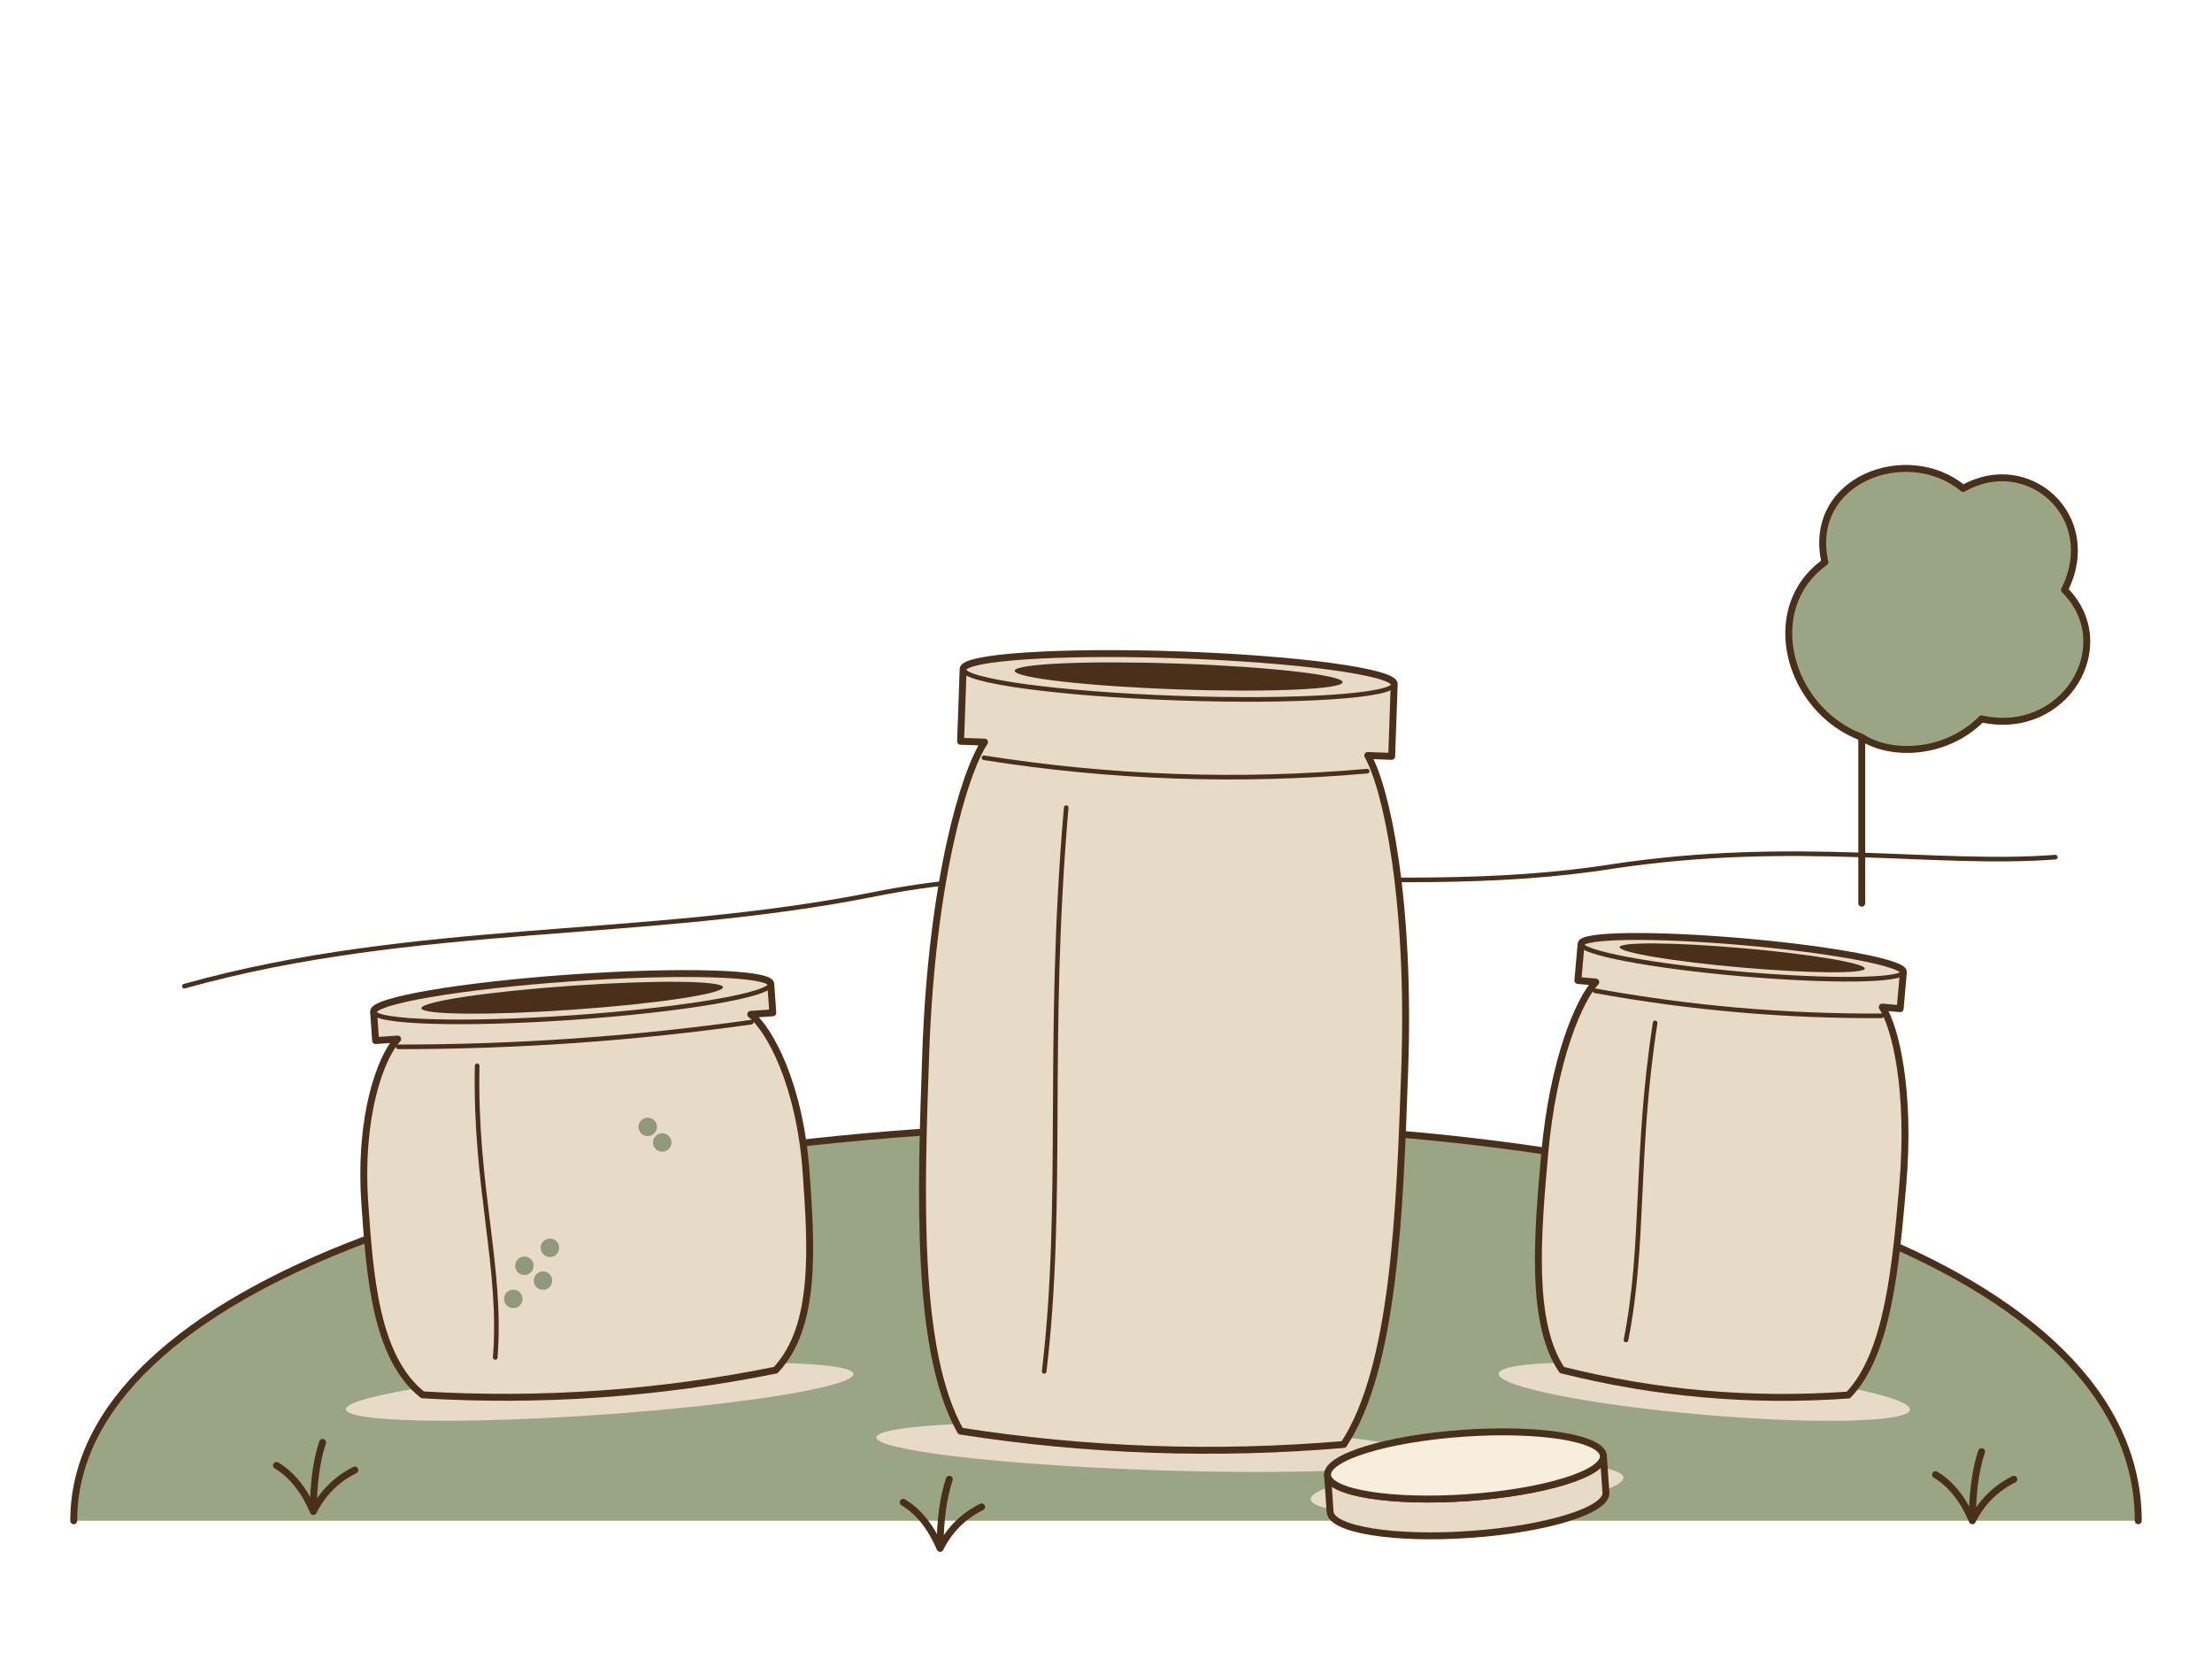
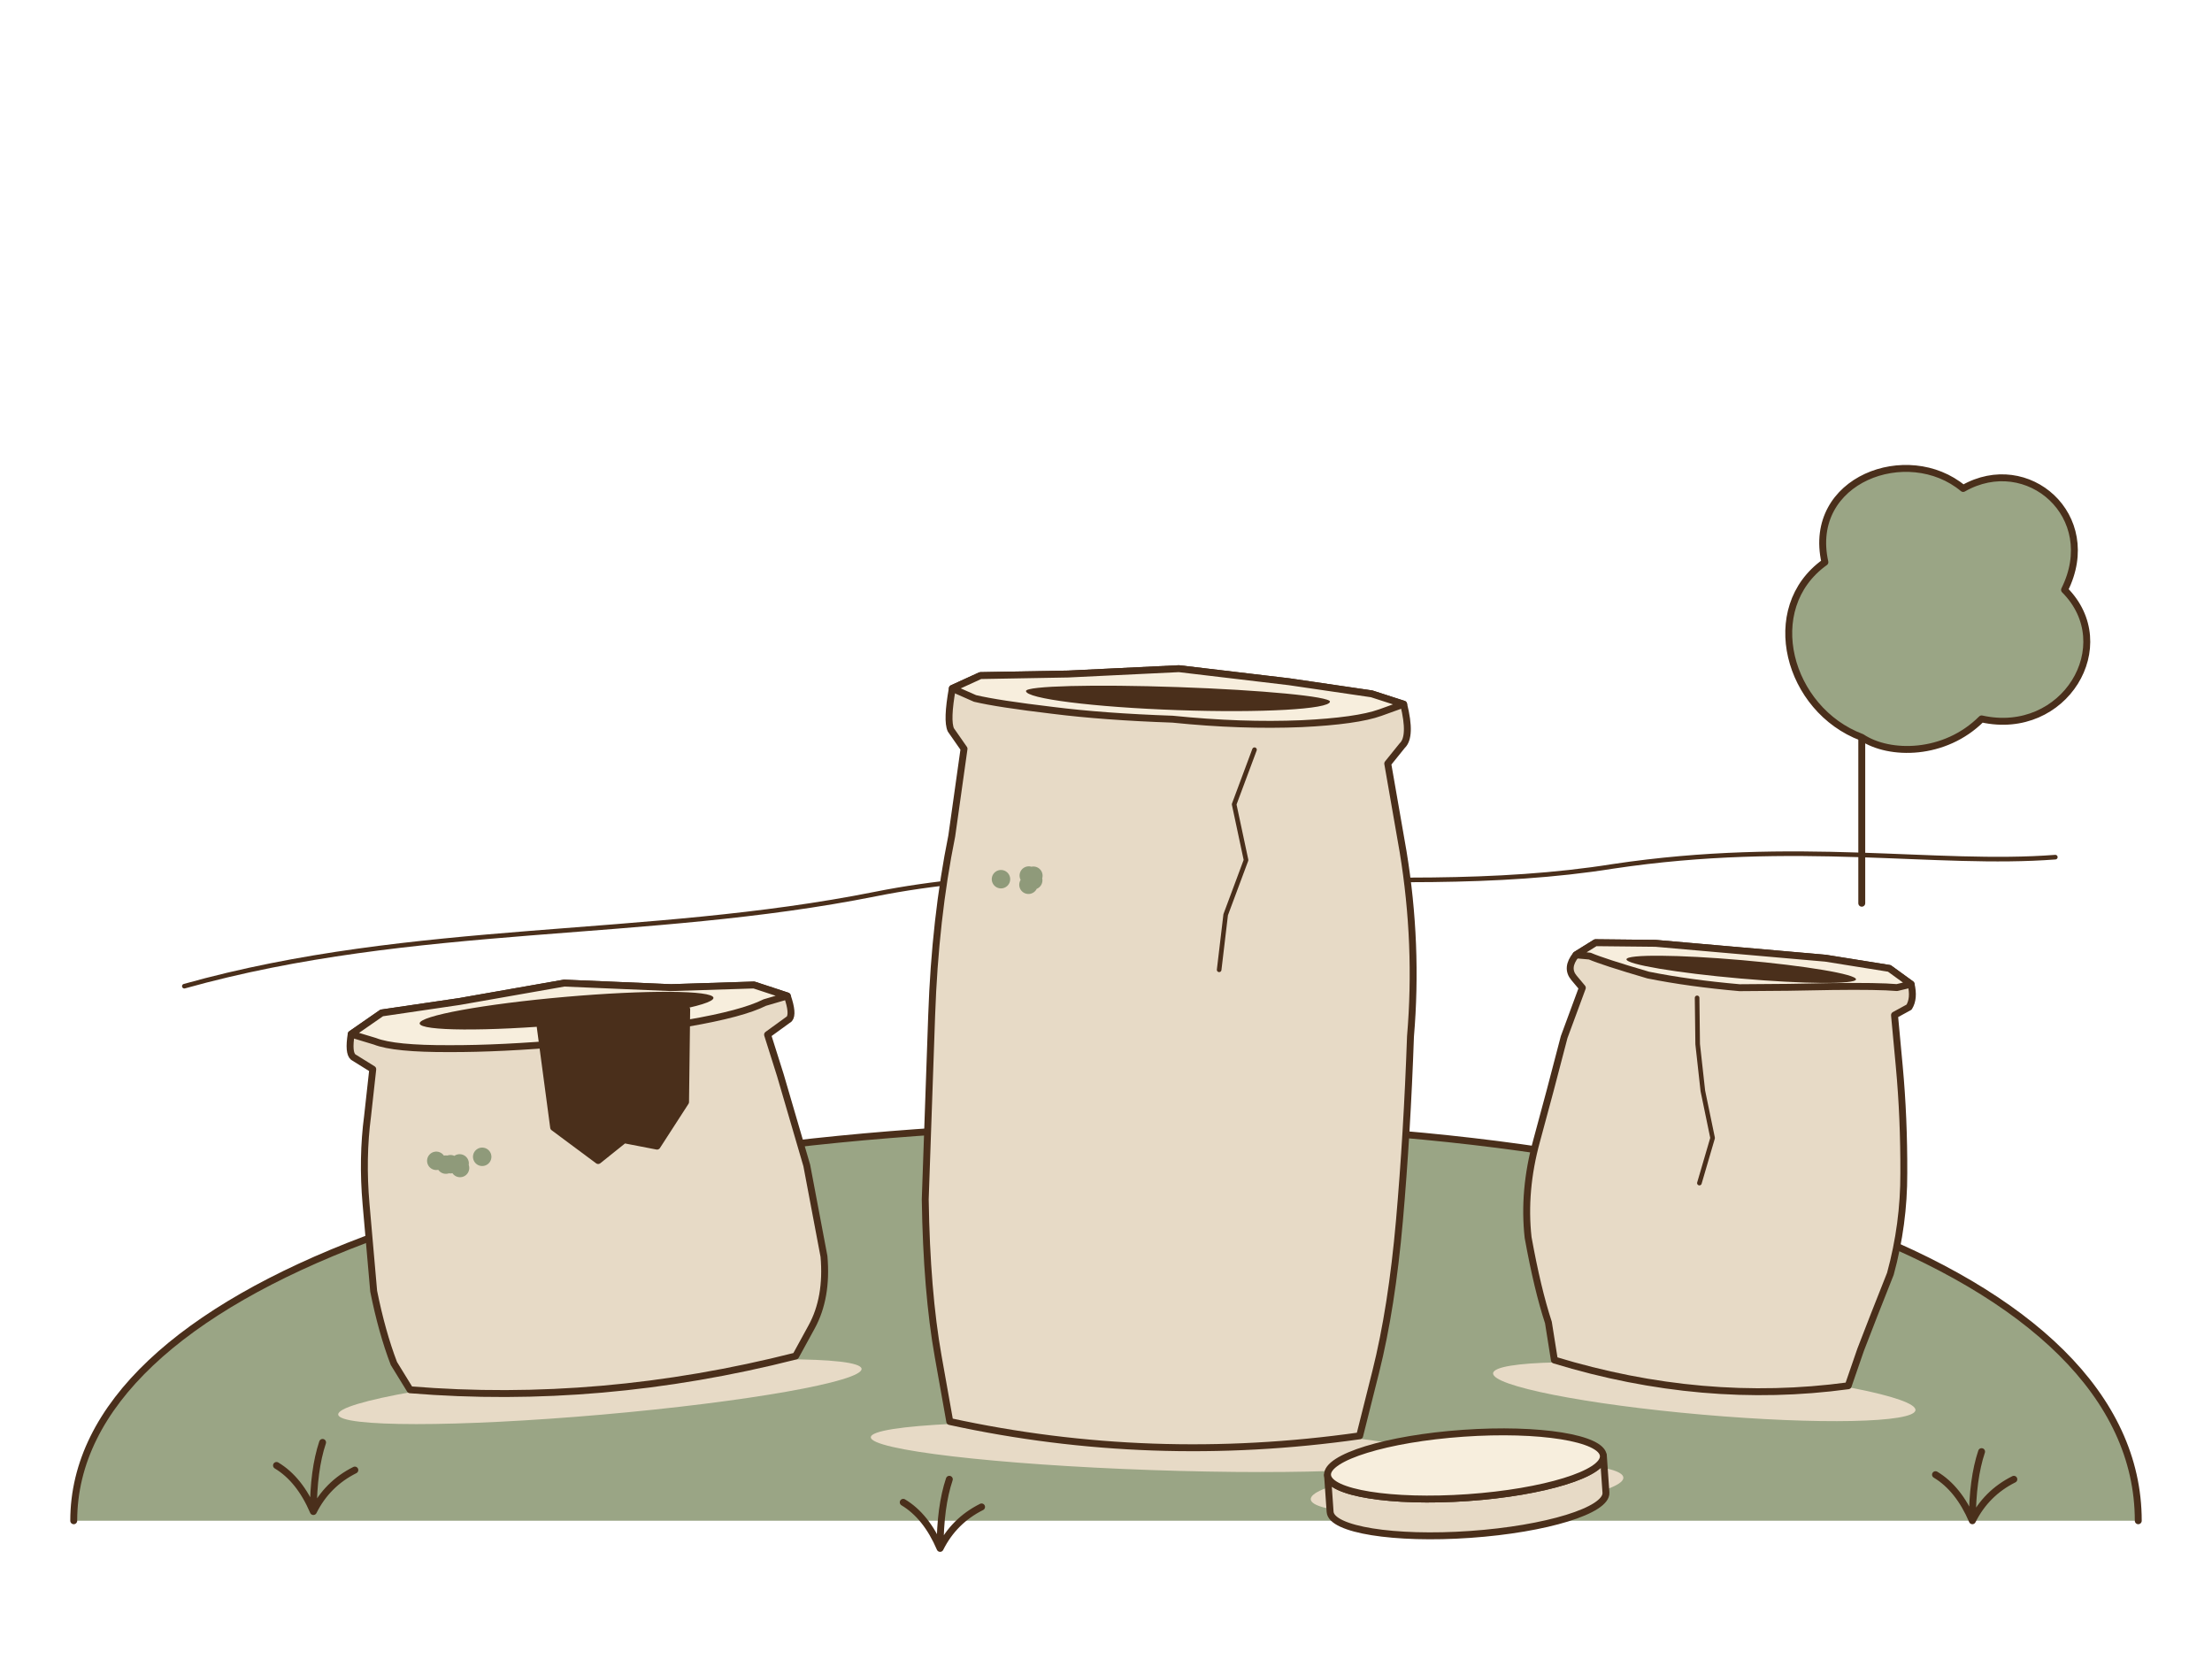
<svg xmlns="http://www.w3.org/2000/svg" viewBox="0 0 480 360" width="480" height="360">
  <style>.l,.h{fill:none;stroke:#4a2f1b;stroke-linecap:round;stroke-linejoin:round;vector-effect:non-scaling-stroke}.l{stroke-width:1.5}.h{stroke-width:1}.d{stroke-dasharray:3 4}.f{stroke:#4a2f1b;stroke-width:1.5;stroke-linejoin:round;vector-effect:non-scaling-stroke}.c{fill:#f7eedd}.p{fill:#fffaf2}.s{fill:#e7dac6}.w{fill:#d2ab80}.wd{fill:#b98a5e}.b{fill:#5b3a22}.a{fill:#e8952b}.y{fill:#f4c95d}.g{fill:#9aa585}.r{fill:#b86a3f}.k{fill:#4a2f1b}.cu{fill:#a0673f}.in{fill:#f8dea2}.glow{fill:#fdb833;opacity:.22}.steam{fill:none;stroke:#8c7b66;stroke-width:1;stroke-linecap:round;vector-effect:non-scaling-stroke}.lichen{fill:none;stroke:#8f9a7a;stroke-width:4;stroke-linecap:round;vector-effect:non-scaling-stroke}.dusk{fill:#f6d9b0}.bank{fill:#b5b8ae}.river1{fill:#efd6b4}.river2{fill:#e4c6a0}.glint{fill:none;stroke:#fffaf2;stroke-width:1.5;stroke-linecap:round;vector-effect:non-scaling-stroke}.water{fill:none;stroke:#8fa7ad;stroke-width:1.5;stroke-linecap:round;stroke-dasharray:6 7;vector-effect:non-scaling-stroke}@media (prefers-color-scheme:dark){.l,.h,.f{stroke:#dccdb6}.c{fill:#2b1f15}.p{fill:#3a2b1f}.s{fill:#34281d}.w{fill:#6f5038}.wd{fill:#5b412d}.dusk{fill:#3a2618}.bank{fill:#2e2721}.river1{fill:#251b14}.river2{fill:#1f1711}.glint{stroke:#e8952b}.in{fill:#e3ad4c}.b{fill:#8a6444}.k{fill:#dccdb6}.cu{fill:#7a4f31}.g{fill:#6f7a60}.r{fill:#8f5334}.glow{opacity:.2}.steam{stroke:#a8987f}.water{stroke:#7f969c}}</style>
  <path class="h" d="M40 214C90 200 140 204 190 194C240 184 300 196 350 188C390 182 420 188 446 186" />
  <path class="g" d="M16 330C16 280 110 246 240 244C370 242 464 276 464 330Z" />
  <path class="l" d="M16 330C16 280 110 246 240 244C370 242 464 276 464 330" />
  <path class="l" d="M404 196V150" />
  <path class="g f" d="M404 160C388 154 382 132 396 122C392 104 414 96 426 106C440 98 456 112 448 128C460 140 448 160 430 156C422 164 410 164 404 160Z" />
-   <g transform="translate(130 300) rotate(-4)">
-     <ellipse class="s" cx="0" cy="2" rx="55.2" ry="5" />
-     <path class="s f" d="M-38.4 0Q0 5 38.4 0C48 -8.8 48 -26.4 48 -42.2C48 -61.6 42.2 -73.9 38.4 -77.4H43.2V-83.7A43.2 4.3 0 0 0 -43.2 -83.7V-77.4H-38.4C-42.2 -73.9 -48 -61.6 -48 -42.2C-48 -26.4 -48 -8.8 -38.4 0Z" />
-     <path class="h" d="M-43.2 -83.7A43.2 4.3 0 0 0 43.2 -83.7" />
-     <ellipse class="k" cx="0" cy="-83.7" rx="32.8" ry="2.6" />
-     <path class="h" d="M-38.4 -75.7Q0 -73 38.4 -75.7" />
-     <path class="h" d="M-21.6 -70.4C-24 -44 -19.2 -26.4 -22.1 -7" />
-     <path class="lichen" d="M-14.4 -26.4h0M-10.6 -22.9h0M-17.3 -19.4h0M-8.6 -29.9h0M14.4 -54.6h0M17.3 -51h0" />
+   <g transform="translate(130 300) rotate(-5)">
+     <ellipse class="s" cx="0" cy="2" rx="57" ry="5" />
+     <path class="s f" d="M-41 -2Q0 5 43 -2L47 -8Q51 -14 51 -23Q50 -33 49 -43Q47 -53 45 -63L43 -72L48 -75Q49 -76 48 -80L41 -83L23 -84L0 -87L-23 -85L-40 -84L-47 -80Q-48 -76 -47 -75L-43 -72L-45 -62Q-47 -53 -47 -43Q-47 -34 -47 -24Q-46 -15 -44 -8L-41 -2Z" />
+     <path class="c f" d="M48 -80L41 -83L23 -84L0 -87L-23 -85L-40 -84L-47 -80L-42 -78Q-38 -76 -26 -75Q-15 -74 0 -74Q15 -75 26 -76Q38 -77 43 -79L48 -80Z" />
+     <path class="k" d="M-32 -81A32 3 0 0 1 32 -81A32 3 0 0 1 -32 -81Z" />
+     <path class="k f" d="M-6 -78L-5 -56L4 -48L10 -52L17 -50L24 -59L26 -79Z" />
+     <path class="lichen" d="M-26 -50h0M-21 -51h0M-29 -50h0M-28 -50h0M-31 -51h0M-26 -49h0" />
  </g>
  <g transform="translate(250 312) rotate(2)">
-     <ellipse class="s" cx="0" cy="2" rx="59.8" ry="5" />
-     <path class="s f" d="M-41.6 0Q0 5 41.6 0C52 -17 52 -51 52 -81.6C52 -119 45.8 -142.8 41.6 -149.6H46.8V-165.3A46.8 4.7 0 0 0 -46.8 -165.3V-149.6H-41.6C-45.8 -142.8 -52 -119 -52 -81.6C-52 -51 -52 -17 -41.6 0Z" />
-     <path class="h" d="M-46.8 -165.3A46.8 4.7 0 0 0 46.8 -165.3" />
-     <ellipse class="k" cx="0" cy="-165.3" rx="35.6" ry="2.8" />
-     <path class="h" d="M-41.6 -146.2Q0 -141.1 41.6 -146.2" />
-     <path class="h" d="M-23.4 -136C-26 -85 -20.8 -51 -23.9 -13.6" />
+     <ellipse class="s" cx="0" cy="2" rx="61" ry="5" />
+     <path class="s f" d="M-44 -2Q0 6 45 -2L48 -16Q51 -30 52 -49Q53 -68 53 -89Q54 -109 50 -129L46 -148L49 -152Q51 -154 49 -161L42 -163L24 -165L0 -167L-24 -165L-43 -164L-49 -161Q-50 -154 -49 -152L-46 -148L-48 -129Q-51 -111 -51 -90Q-51 -70 -51 -50Q-50 -30 -47 -16L-44 -2Z" />
+     <path class="c f" d="M49 -161L42 -163L24 -165L0 -167L-24 -165L-43 -164L-49 -161L-44 -159Q-39 -158 -27 -157Q-16 -156 -1 -156Q14 -155 27 -156Q39 -157 44 -159L49 -161Z" />
+     <path class="k" d="M-33 -161A33 2 0 0 1 33 -161A33 3 0 0 1 -33 -161Z" />
+     <path class="h" d="M17 -150l-4 12l3 12l-4 12l-1 12" />
+     <path class="lichen" d="M-30 -120h0M-31 -121h0M-31 -119h0M-37 -120h0M-30 -120h0M-30 -121h0" />
  </g>
  <g transform="translate(370 300) rotate(5)">
-     <ellipse class="s" cx="0" cy="2" rx="44.8" ry="5" />
-     <path class="s f" d="M-31.2 0Q0 5 31.2 0C39 -9.6 39 -28.8 39 -46.1C39 -67.2 34.3 -80.6 31.2 -84.5H35.1V-92.5A35.1 3.5 0 0 0 -35.1 -92.5V-84.5H-31.2C-34.3 -80.6 -39 -67.2 -39 -46.1C-39 -28.8 -39 -9.6 -31.2 0Z" />
-     <path class="h" d="M-35.1 -92.5A35.1 3.5 0 0 0 35.1 -92.5" />
-     <ellipse class="k" cx="0" cy="-92.5" rx="26.7" ry="2.1" />
-     <path class="h" d="M-31.2 -82.6Q0 -79.7 31.2 -82.6" />
-     <path class="h" d="M-17.6 -76.8C-19.5 -48 -15.6 -28.8 -17.9 -7.7" />
+     <ellipse class="s" cx="0" cy="2" rx="46" ry="5" />
+     <path class="s f" d="M-33 -2Q0 5 31 -2L33 -10Q35 -17 38 -27Q40 -38 39 -49Q38 -61 36 -72L34 -83L37 -85Q38 -87 37 -90L32 -93L18 -94L0 -94L-19 -94L-32 -93L-36 -90Q-38 -87 -36 -85L-34 -83L-37 -72Q-39 -60 -41 -49Q-43 -38 -41 -28Q-38 -17 -35 -10L-33 -2Z" />
+     <path class="c f" d="M37 -90L32 -93L18 -94L0 -94L-19 -94L-32 -93L-36 -90L-33 -90Q-30 -89 -20 -87Q-11 -86 0 -86Q11 -87 20 -88Q30 -89 34 -89L37 -90Z" />
+     <path class="k" d="M-25 -90A25 2 0 0 1 25 -90A25 2 0 0 1 -25 -90Z" />
+     <path class="h" d="M-9 -83l1 10l2 10l3 10l-2 10" />
  </g>
  <g transform="translate(318 318) rotate(-4)">
    <ellipse class="s" cx="0" cy="5" rx="34" ry="5" />
    <path class="s f" d="M-30 0A30 7 0 0 0 30 0V8A30 7 0 0 1 -30 8Z" />
    <ellipse class="c f" cx="0" cy="0" rx="30" ry="7" />
  </g>
  <path class="l" d="M60 318q5 3 8 10q0-9 2-15m-2 15q3-6 9-9M196 326q5 3 8 10q0-9 2-15m-2 15q3-6 9-9M420 320q5 3 8 10q0-9 2-15m-2 15q3-6 9-9" />
</svg>
